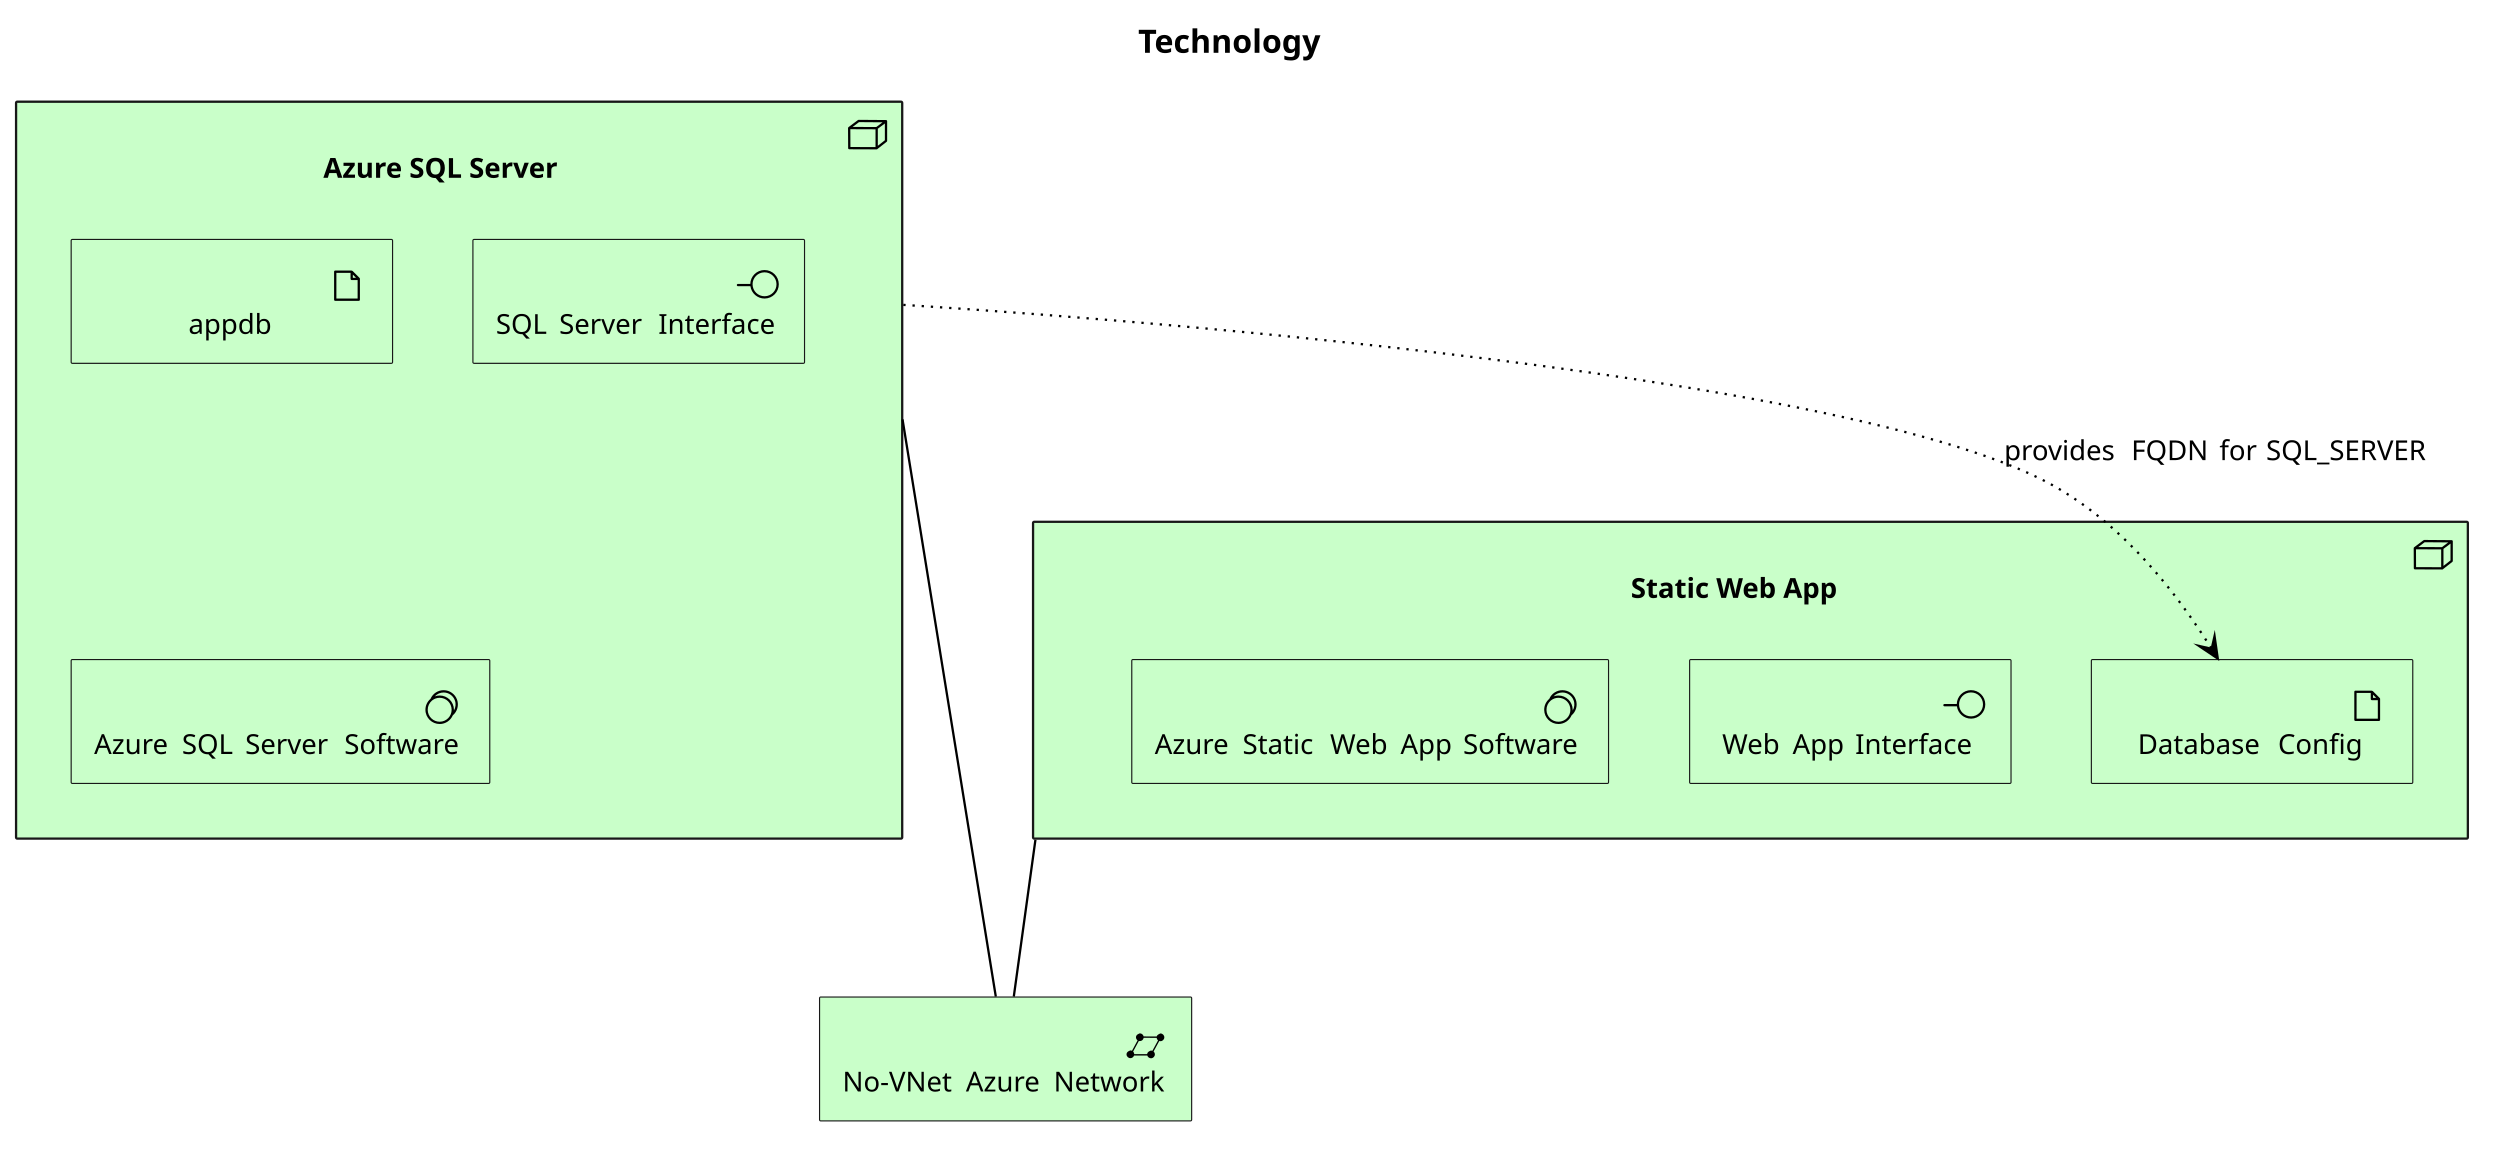
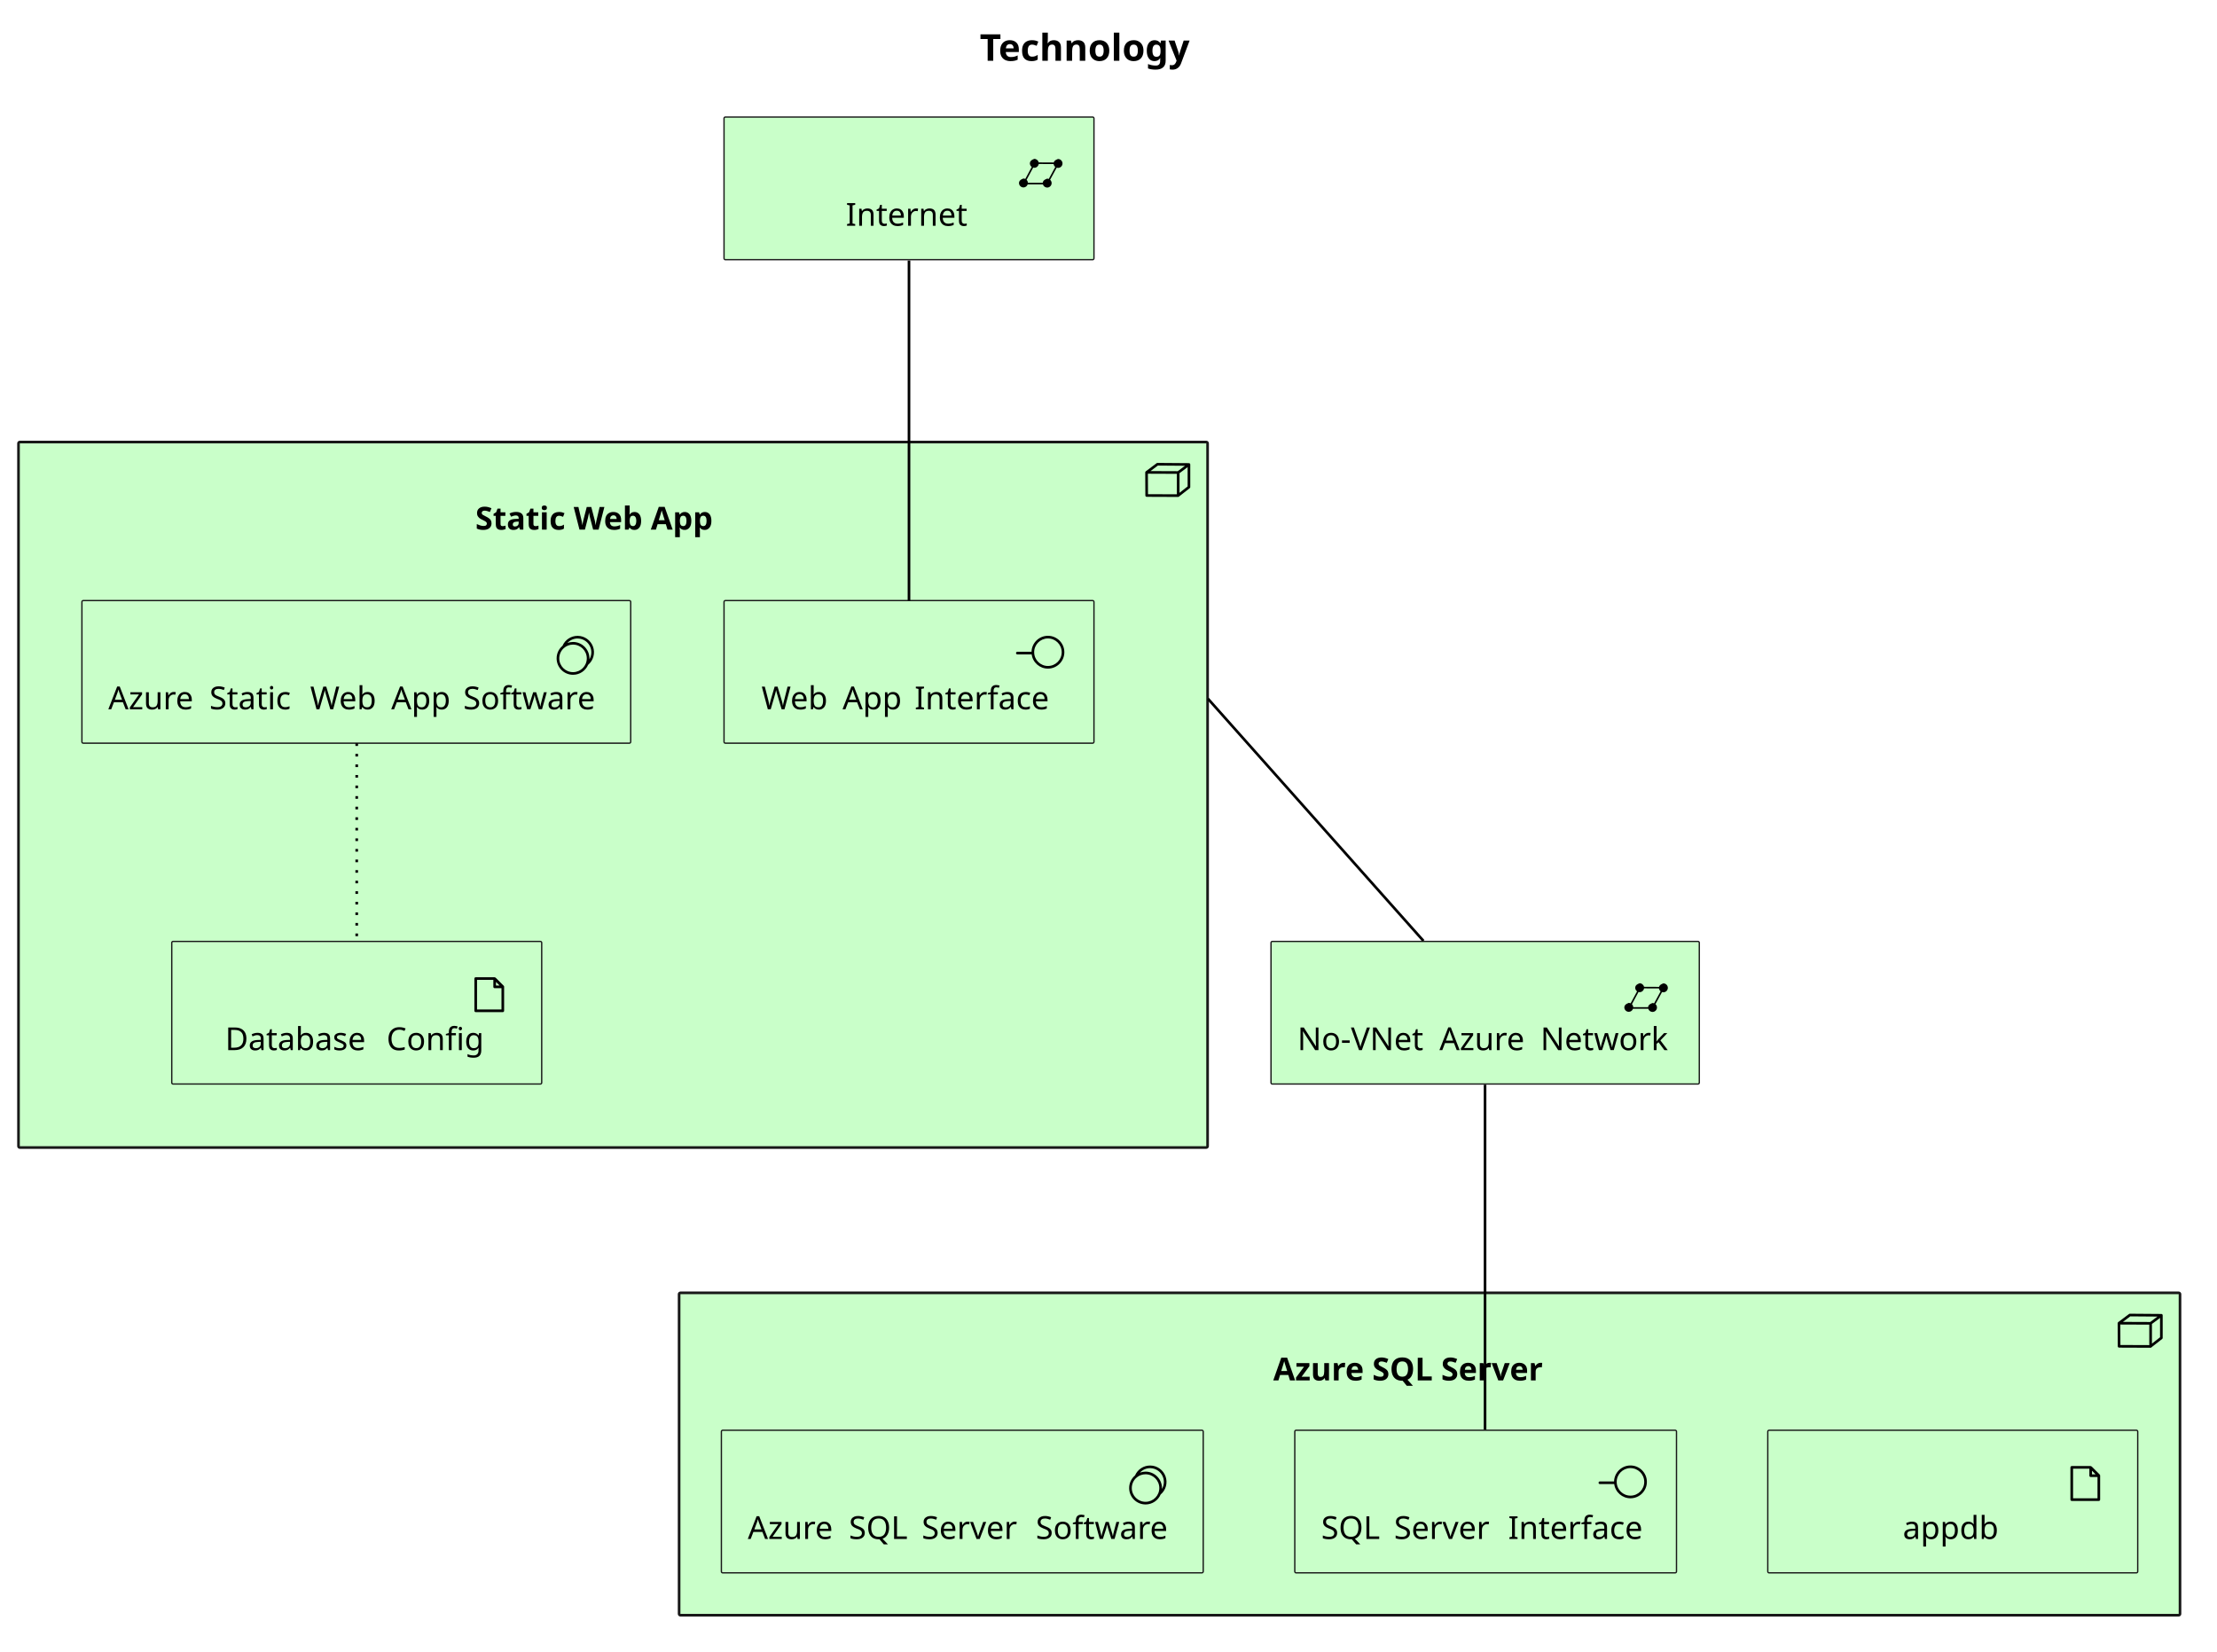
- <svg xmlns="http://www.w3.org/2000/svg" version="1.1" data-diagram-type="DESCRIPTION" style="width:1089px;height:502px;background:#FFFFFF;" width="1089px" height="502px" viewBox="0 0 1089 502" zoomAndPan="magnify" preserveAspectRatio="none" contentStyleType="text/css">
+ <svg xmlns="http://www.w3.org/2000/svg" version="1.1" data-diagram-type="DESCRIPTION" style="width:839px;height:625px;background:#FFFFFF;" width="839px" height="625px" viewBox="0 0 839 625" zoomAndPan="magnify" preserveAspectRatio="none" contentStyleType="text/css">
  <defs />
  <g font-family="sans-serif" lengthAdjust="spacing">
    <g class="title" data-source-line="3">
-       <text x="495.77" y="22.995" fill="#000" font-size="14" textLength="90.46" font-weight="700">Technology</text>
+       <text x="370.77" y="22.995" fill="#000" font-size="14" textLength="90.46" font-weight="700">Technology</text>
    </g>
    <g class="cluster" data-qualified-name="e_id3db5d26be8ff56" id="ent0001" data-source-line="203">
-       <rect x="450" y="227.297" width="625" height="138" fill="#C9FFC9" style="stroke:#181818;stroke-width:1;" rx="0.5" ry="0.5" />
-       <path d="M1056.023,235.197 A0.5,0.5 0 0 0 1055.719,235.296 L1051.618,238.371 L1051.603,238.382 L1051.604,238.383 A0.5,0.5 0 0 0 1051.402,238.785 L1051.449,247.533 A0.5,0.5 0 0 0 1051.947,248.029 L1063.874,248.076 A0.5,0.5 0 0 0 1064.31,247.824 L1068.253,244.744 A0.5,0.5 0 0 0 1068.445,244.349 L1068.445,235.789 A0.5,0.5 0 0 0 1067.948,235.288 M1056.183,236.197 L1066.457,236.277 L1063.713,238.329 L1053.396,238.288 M1067.445,236.788 L1067.445,244.105 L1064.377,246.504 L1064.377,239.079 M1052.404,239.284 L1063.376,239.328 L1063.376,247.074 L1052.446,247.031" fill="#000" />
-       <text x="710.387" y="260.436" fill="#000" font-size="12" textLength="104.227" font-weight="700" font-family="Verdana">Static Web App</text>
+       <rect x="7" y="167.297" width="450" height="267" fill="#C9FFC9" style="stroke:#181818;stroke-width:1;" rx="0.5" ry="0.5" />
+       <path d="M438.023,175.197 A0.5,0.5 0 0 0 437.719,175.296 L433.618,178.371 L433.603,178.382 L433.604,178.383 A0.5,0.5 0 0 0 433.402,178.785 L433.449,187.533 A0.5,0.5 0 0 0 433.947,188.029 L445.874,188.076 A0.5,0.5 0 0 0 446.31,187.824 L450.253,184.744 A0.5,0.5 0 0 0 450.445,184.349 L450.445,175.789 A0.5,0.5 0 0 0 449.948,175.288 M438.183,176.197 L448.457,176.277 L445.713,178.329 L435.396,178.288 M449.445,176.788 L449.445,184.105 L446.377,186.504 L446.377,179.079 M434.404,179.284 L445.376,179.328 L445.376,187.074 L434.446,187.031" fill="#000" />
+       <text x="179.887" y="200.436" fill="#000" font-size="12" textLength="104.227" font-weight="700" font-family="Verdana">Static Web App</text>
    </g>
    <g class="cluster" data-qualified-name="e_idd447595fb73a5f" id="ent0005" data-source-line="203">
-       <rect x="7" y="44.297" width="386" height="321" fill="#C9FFC9" style="stroke:#181818;stroke-width:1;" rx="0.5" ry="0.5" />
-       <path d="M374.023,52.197 A0.5,0.5 0 0 0 373.719,52.296 L369.618,55.371 L369.603,55.382 L369.604,55.383 A0.5,0.5 0 0 0 369.402,55.785 L369.449,64.533 A0.5,0.5 0 0 0 369.947,65.029 L381.874,65.076 A0.5,0.5 0 0 0 382.31,64.824 L386.253,61.744 A0.5,0.5 0 0 0 386.445,61.349 L386.445,52.789 A0.5,0.5 0 0 0 385.948,52.288 M374.183,53.197 L384.457,53.277 L381.713,55.329 L371.396,55.288 M385.445,53.788 L385.445,61.105 L382.377,63.504 L382.377,56.079 M370.404,56.284 L381.376,56.328 L381.376,64.074 L370.446,64.031" fill="#000" />
-       <text x="140.853" y="77.436" fill="#000" font-size="12" textLength="118.295" font-weight="700" font-family="Verdana">Azure SQL Server</text>
+       <rect x="257" y="489.297" width="568" height="122" fill="#C9FFC9" style="stroke:#181818;stroke-width:1;" rx="0.5" ry="0.5" />
+       <path d="M806.023,497.197 A0.5,0.5 0 0 0 805.719,497.296 L801.618,500.371 L801.603,500.382 L801.604,500.383 A0.5,0.5 0 0 0 801.402,500.785 L801.449,509.533 A0.5,0.5 0 0 0 801.947,510.029 L813.874,510.076 A0.5,0.5 0 0 0 814.31,509.824 L818.253,506.744 A0.5,0.5 0 0 0 818.445,506.349 L818.445,497.789 A0.5,0.5 0 0 0 817.948,497.288 M806.183,498.197 L816.457,498.277 L813.713,500.329 L803.396,500.288 M817.445,498.788 L817.445,506.105 L814.377,508.504 L814.377,501.079 M802.404,501.284 L813.376,501.328 L813.376,509.074 L802.446,509.031" fill="#000" />
+       <text x="481.853" y="522.436" fill="#000" font-size="12" textLength="118.295" font-weight="700" font-family="Verdana">Azure SQL Server</text>
    </g>
    <g class="entity" data-qualified-name="e_id3db5d26be8ff56.e_id1ee4629338065d" id="ent0002" data-source-line="247">
-       <rect x="911" y="287.297" width="140" height="53.969" fill="#C9FFC9" style="stroke:#181818;stroke-width:0.5;" rx="0.5" ry="0.5" />
-       <path d="M1026.03,300.847 A0.5,0.5 0 0 0 1025.53,301.347 L1025.53,313.556 A0.5,0.5 0 0 0 1026.03,314.056 L1036.278,314.056 A0.5,0.5 0 0 0 1036.778,313.556 L1036.778,304.429 A0.5,0.5 0 0 0 1036.631,304.076 L1033.552,300.994 A0.5,0.5 0 0 0 1033.424,300.968 A0.5,0.5 0 0 0 1033.131,300.847 M1026.53,301.847 L1032.698,301.847 L1032.698,304.496 A0.5,0.5 0 0 0 1033.198,304.995 L1035.778,304.995 L1035.778,313.056 L1026.53,313.056 M1033.698,302.62 L1035.071,303.996 L1033.698,303.996" fill="#000" />
-       <text x="931.213" y="328.436" fill="#000" font-size="12" textLength="57.258" font-family="Verdana">Database</text>
-       <text x="988.471" y="328.436" fill="#000" font-size="12" font-family="Verdana"> </text>
-       <text x="992.285" y="328.436" fill="#000" font-size="12" textLength="38.502" font-family="Verdana">Config</text>
+       <rect x="65" y="356.297" width="140" height="53.969" fill="#C9FFC9" style="stroke:#181818;stroke-width:0.5;" rx="0.5" ry="0.5" />
+       <path d="M180.03,369.847 A0.5,0.5 0 0 0 179.53,370.347 L179.53,382.556 A0.5,0.5 0 0 0 180.03,383.056 L190.278,383.056 A0.5,0.5 0 0 0 190.778,382.556 L190.778,373.429 A0.5,0.5 0 0 0 190.631,373.076 L187.552,369.994 A0.5,0.5 0 0 0 187.424,369.968 A0.5,0.5 0 0 0 187.131,369.847 M180.53,370.847 L186.698,370.847 L186.698,373.496 A0.5,0.5 0 0 0 187.198,373.995 L189.778,373.995 L189.778,382.056 L180.53,382.056 M187.698,371.62 L189.071,372.996 L187.698,372.996" fill="#000" />
+       <text x="85.213" y="397.436" fill="#000" font-size="12" textLength="57.258" font-family="Verdana">Database</text>
+       <text x="142.471" y="397.436" fill="#000" font-size="12" font-family="Verdana"> </text>
+       <text x="146.285" y="397.436" fill="#000" font-size="12" textLength="38.502" font-family="Verdana">Config</text>
    </g>
    <g class="entity" data-qualified-name="e_id3db5d26be8ff56.e_id33cc192ee35e5b" id="ent0003" data-source-line="216">
-       <rect x="736" y="287.297" width="140" height="53.969" fill="#C9FFC9" style="stroke:#181818;stroke-width:0.5;" rx="0.5" ry="0.5" />
-       <path d="M858.495,300.627 C855.157,300.672 852.461,303.359 852.373,306.668 L847.001,306.668 A0.5,0.5 0 0 0 846.501,307.168 A0.5,0.5 0 0 0 847.001,307.668 L852.427,307.668 C852.838,310.727 855.481,313.079 858.643,313.047 C862.063,313.012 864.819,310.203 864.79,306.783 C864.761,303.364 861.957,300.604 858.538,300.627 A0.5,0.5 0 0 0 858.526,300.638 A0.5,0.5 0 0 0 858.495,300.627 M858.518,301.617 A0.5,0.5 0 0 0 858.544,301.627 C861.423,301.607 863.765,303.913 863.79,306.793 C863.814,309.673 861.513,312.018 858.633,312.047 C855.754,312.076 853.404,309.778 853.37,306.899 C853.335,304.019 855.629,301.666 858.508,301.627 A0.5,0.5 0 0 0 858.518,301.617" fill="#000" />
-       <text x="750.169" y="328.436" fill="#000" font-size="12" textLength="26.865" font-family="Verdana">Web</text>
-       <text x="777.034" y="328.436" fill="#000" font-size="12" font-family="Verdana"> </text>
-       <text x="780.849" y="328.436" fill="#000" font-size="12" textLength="23.443" font-family="Verdana">App</text>
-       <text x="804.292" y="328.436" fill="#000" font-size="12" font-family="Verdana"> </text>
-       <text x="808.106" y="328.436" fill="#000" font-size="12" textLength="53.725" font-family="Verdana">Interface</text>
+       <rect x="274" y="227.297" width="140" height="53.969" fill="#C9FFC9" style="stroke:#181818;stroke-width:0.5;" rx="0.5" ry="0.5" />
+       <path d="M396.495,240.627 C393.157,240.672 390.461,243.359 390.373,246.668 L385.001,246.668 A0.5,0.5 0 0 0 384.501,247.168 A0.5,0.5 0 0 0 385.001,247.668 L390.427,247.668 C390.838,250.727 393.481,253.079 396.643,253.047 C400.063,253.012 402.819,250.203 402.79,246.783 C402.761,243.364 399.957,240.604 396.538,240.627 A0.5,0.5 0 0 0 396.526,240.638 A0.5,0.5 0 0 0 396.495,240.627 M396.518,241.617 A0.5,0.5 0 0 0 396.544,241.627 C399.423,241.607 401.765,243.913 401.79,246.793 C401.814,249.673 399.513,252.018 396.633,252.047 C393.754,252.076 391.404,249.778 391.37,246.899 C391.335,244.019 393.629,241.666 396.508,241.627 A0.5,0.5 0 0 0 396.518,241.617" fill="#000" />
+       <text x="288.169" y="268.436" fill="#000" font-size="12" textLength="26.865" font-family="Verdana">Web</text>
+       <text x="315.034" y="268.436" fill="#000" font-size="12" font-family="Verdana"> </text>
+       <text x="318.849" y="268.436" fill="#000" font-size="12" textLength="23.443" font-family="Verdana">App</text>
+       <text x="342.292" y="268.436" fill="#000" font-size="12" font-family="Verdana"> </text>
+       <text x="346.106" y="268.436" fill="#000" font-size="12" textLength="53.725" font-family="Verdana">Interface</text>
    </g>
    <g class="entity" data-qualified-name="e_id3db5d26be8ff56.e_id3b81282895f35e" id="ent0004" data-source-line="210">
-       <rect x="493" y="287.297" width="207.682" height="53.969" fill="#C9FFC9" style="stroke:#181818;stroke-width:0.5;" rx="0.5" ry="0.5" />
-       <path d="M680.672,300.647 C678.146,300.609 675.852,302.106 674.866,304.418 C673.491,305.574 672.625,307.313 672.648,309.245 C672.689,312.664 675.502,315.416 678.921,315.381 C681.454,315.355 683.622,313.808 684.564,311.618 A0.5,0.5 0 0 0 684.576,311.608 C686.558,309.94 687.297,307.212 686.428,304.772 C685.559,302.332 683.262,300.686 680.672,300.647 M680.656,301.647 C682.832,301.68 684.754,303.058 685.484,305.108 C686.015,306.597 685.834,308.209 685.057,309.517 C685.064,309.385 685.067,309.252 685.066,309.118 C685.037,305.698 682.234,302.938 678.814,302.961 A0.5,0.5 0 0 0 678.794,302.969 A0.5,0.5 0 0 0 678.773,302.961 C678.058,302.971 677.373,303.102 676.737,303.334 C677.722,302.259 679.138,301.624 680.656,301.647 M678.805,303.954 A0.5,0.5 0 0 0 678.822,303.962 C681.702,303.942 684.042,306.248 684.066,309.128 C684.091,312.007 681.79,314.352 678.91,314.382 C676.03,314.411 673.683,312.113 673.648,309.233 C673.629,307.645 674.318,306.217 675.424,305.249 A0.5,0.5 0 0 0 675.689,305.031 C676.548,304.374 677.619,303.978 678.787,303.962 A0.5,0.5 0 0 0 678.805,303.954" fill="#000" />
-       <text x="503" y="328.436" fill="#000" font-size="12" textLength="34.43" font-family="Verdana">Azure</text>
-       <text x="537.43" y="328.436" fill="#000" font-size="12" font-family="Verdana"> </text>
-       <text x="541.244" y="328.436" fill="#000" font-size="12" textLength="34.313" font-family="Verdana">Static</text>
-       <text x="575.557" y="328.436" fill="#000" font-size="12" font-family="Verdana"> </text>
-       <text x="579.371" y="328.436" fill="#000" font-size="12" textLength="26.865" font-family="Verdana">Web</text>
-       <text x="606.236" y="328.436" fill="#000" font-size="12" font-family="Verdana"> </text>
-       <text x="610.051" y="328.436" fill="#000" font-size="12" textLength="23.443" font-family="Verdana">App</text>
-       <text x="633.494" y="328.436" fill="#000" font-size="12" font-family="Verdana"> </text>
-       <text x="637.309" y="328.436" fill="#000" font-size="12" textLength="53.373" font-family="Verdana">Software</text>
+       <rect x="31" y="227.297" width="207.682" height="53.969" fill="#C9FFC9" style="stroke:#181818;stroke-width:0.5;" rx="0.5" ry="0.5" />
+       <path d="M218.672,240.647 C216.146,240.609 213.852,242.106 212.866,244.418 C211.491,245.574 210.625,247.313 210.648,249.245 C210.689,252.664 213.502,255.416 216.921,255.381 C219.454,255.355 221.622,253.808 222.564,251.618 A0.5,0.5 0 0 0 222.576,251.608 C224.558,249.94 225.297,247.212 224.428,244.772 C223.559,242.332 221.262,240.686 218.672,240.647 M218.656,241.647 C220.832,241.68 222.754,243.058 223.484,245.108 C224.015,246.597 223.834,248.209 223.057,249.517 C223.064,249.385 223.067,249.252 223.066,249.118 C223.037,245.698 220.234,242.938 216.814,242.961 A0.5,0.5 0 0 0 216.794,242.969 A0.5,0.5 0 0 0 216.773,242.961 C216.058,242.971 215.373,243.102 214.737,243.334 C215.722,242.259 217.138,241.624 218.656,241.647 M216.805,243.954 A0.5,0.5 0 0 0 216.822,243.962 C219.702,243.942 222.042,246.248 222.066,249.128 C222.091,252.007 219.79,254.352 216.91,254.382 C214.03,254.411 211.683,252.113 211.648,249.233 C211.629,247.645 212.318,246.217 213.424,245.249 A0.5,0.5 0 0 0 213.689,245.031 C214.548,244.374 215.619,243.978 216.787,243.962 A0.5,0.5 0 0 0 216.805,243.954" fill="#000" />
+       <text x="41" y="268.436" fill="#000" font-size="12" textLength="34.43" font-family="Verdana">Azure</text>
+       <text x="75.43" y="268.436" fill="#000" font-size="12" font-family="Verdana"> </text>
+       <text x="79.244" y="268.436" fill="#000" font-size="12" textLength="34.313" font-family="Verdana">Static</text>
+       <text x="113.557" y="268.436" fill="#000" font-size="12" font-family="Verdana"> </text>
+       <text x="117.371" y="268.436" fill="#000" font-size="12" textLength="26.865" font-family="Verdana">Web</text>
+       <text x="144.236" y="268.436" fill="#000" font-size="12" font-family="Verdana"> </text>
+       <text x="148.051" y="268.436" fill="#000" font-size="12" textLength="23.443" font-family="Verdana">App</text>
+       <text x="171.494" y="268.436" fill="#000" font-size="12" font-family="Verdana"> </text>
+       <text x="175.309" y="268.436" fill="#000" font-size="12" textLength="53.373" font-family="Verdana">Software</text>
    </g>
    <g class="entity" data-qualified-name="e_idd447595fb73a5f.e_idf0ecd6fb3b8b5b" id="ent0006" data-source-line="247">
-       <rect x="31" y="104.297" width="140" height="53.969" fill="#C9FFC9" style="stroke:#181818;stroke-width:0.5;" rx="0.5" ry="0.5" />
-       <path d="M146.03,117.847 A0.5,0.5 0 0 0 145.53,118.347 L145.53,130.556 A0.5,0.5 0 0 0 146.03,131.056 L156.278,131.056 A0.5,0.5 0 0 0 156.778,130.556 L156.778,121.429 A0.5,0.5 0 0 0 156.631,121.076 L153.552,117.994 A0.5,0.5 0 0 0 153.424,117.968 A0.5,0.5 0 0 0 153.131,117.847 M146.53,118.847 L152.698,118.847 L152.698,121.496 A0.5,0.5 0 0 0 153.198,121.995 L155.778,121.995 L155.778,130.056 L146.53,130.056 M153.698,119.62 L155.071,120.996 L153.698,120.996" fill="#000" />
-       <text x="82.089" y="145.436" fill="#000" font-size="12" textLength="37.822" font-family="Verdana">appdb</text>
+       <rect x="669" y="541.297" width="140" height="53.969" fill="#C9FFC9" style="stroke:#181818;stroke-width:0.5;" rx="0.5" ry="0.5" />
+       <path d="M784.03,554.847 A0.5,0.5 0 0 0 783.53,555.347 L783.53,567.556 A0.5,0.5 0 0 0 784.03,568.056 L794.278,568.056 A0.5,0.5 0 0 0 794.778,567.556 L794.778,558.429 A0.5,0.5 0 0 0 794.631,558.076 L791.552,554.994 A0.5,0.5 0 0 0 791.424,554.968 A0.5,0.5 0 0 0 791.131,554.847 M784.53,555.847 L790.698,555.847 L790.698,558.496 A0.5,0.5 0 0 0 791.198,558.995 L793.778,558.995 L793.778,567.056 L784.53,567.056 M791.698,556.62 L793.071,557.996 L791.698,557.996" fill="#000" />
+       <text x="720.089" y="582.436" fill="#000" font-size="12" textLength="37.822" font-family="Verdana">appdb</text>
    </g>
    <g class="entity" data-qualified-name="e_idd447595fb73a5f.e_id76a7034dd9ab53" id="ent0007" data-source-line="216">
-       <rect x="206" y="104.297" width="144.453" height="53.969" fill="#C9FFC9" style="stroke:#181818;stroke-width:0.5;" rx="0.5" ry="0.5" />
-       <path d="M332.948,117.627 C329.61,117.672 326.915,120.359 326.827,123.668 L321.454,123.668 A0.5,0.5 0 0 0 320.954,124.168 A0.5,0.5 0 0 0 321.454,124.668 L326.88,124.668 C327.291,127.727 329.934,130.079 333.096,130.047 C336.516,130.012 339.272,127.203 339.243,123.783 C339.214,120.364 336.411,117.604 332.991,117.627 A0.5,0.5 0 0 0 332.979,117.638 A0.5,0.5 0 0 0 332.948,117.627 M332.971,118.617 A0.5,0.5 0 0 0 332.997,118.627 C335.876,118.607 338.218,120.913 338.243,123.793 C338.267,126.673 335.966,129.018 333.087,129.047 C330.207,129.076 327.857,126.778 327.823,123.899 C327.788,121.019 330.082,118.666 332.961,118.627 A0.5,0.5 0 0 0 332.971,118.617" fill="#000" />
-       <text x="216" y="145.436" fill="#000" font-size="12" textLength="23.748" font-family="Verdana">SQL</text>
-       <text x="239.748" y="145.436" fill="#000" font-size="12" font-family="Verdana"> </text>
-       <text x="243.563" y="145.436" fill="#000" font-size="12" textLength="39.352" font-family="Verdana">Server</text>
-       <text x="282.914" y="145.436" fill="#000" font-size="12" font-family="Verdana"> </text>
-       <text x="286.729" y="145.436" fill="#000" font-size="12" textLength="53.725" font-family="Verdana">Interface</text>
+       <rect x="490" y="541.297" width="144.453" height="53.969" fill="#C9FFC9" style="stroke:#181818;stroke-width:0.5;" rx="0.5" ry="0.5" />
+       <path d="M616.948,554.627 C613.61,554.672 610.915,557.359 610.827,560.668 L605.454,560.668 A0.5,0.5 0 0 0 604.954,561.168 A0.5,0.5 0 0 0 605.454,561.668 L610.88,561.668 C611.291,564.727 613.934,567.079 617.096,567.047 C620.516,567.012 623.272,564.203 623.243,560.783 C623.214,557.364 620.411,554.604 616.991,554.627 A0.5,0.5 0 0 0 616.979,554.638 A0.5,0.5 0 0 0 616.948,554.627 M616.971,555.617 A0.5,0.5 0 0 0 616.997,555.627 C619.876,555.607 622.218,557.913 622.243,560.793 C622.267,563.673 619.966,566.018 617.087,566.047 C614.207,566.076 611.857,563.778 611.823,560.899 C611.788,558.019 614.082,555.666 616.961,555.627 A0.5,0.5 0 0 0 616.971,555.617" fill="#000" />
+       <text x="500" y="582.436" fill="#000" font-size="12" textLength="23.748" font-family="Verdana">SQL</text>
+       <text x="523.748" y="582.436" fill="#000" font-size="12" font-family="Verdana"> </text>
+       <text x="527.563" y="582.436" fill="#000" font-size="12" textLength="39.352" font-family="Verdana">Server</text>
+       <text x="566.914" y="582.436" fill="#000" font-size="12" font-family="Verdana"> </text>
+       <text x="570.729" y="582.436" fill="#000" font-size="12" textLength="53.725" font-family="Verdana">Interface</text>
    </g>
    <g class="entity" data-qualified-name="e_idd447595fb73a5f.e_id30920e0c9a155d" id="ent0008" data-source-line="210">
-       <rect x="31" y="287.297" width="182.346" height="53.969" fill="#C9FFC9" style="stroke:#181818;stroke-width:0.5;" rx="0.5" ry="0.5" />
-       <path d="M193.336,300.647 C190.81,300.609 188.517,302.106 187.53,304.418 C186.156,305.574 185.289,307.313 185.313,309.245 C185.353,312.664 188.166,315.416 191.586,315.381 C194.118,315.355 196.286,313.808 197.228,311.618 A0.5,0.5 0 0 0 197.24,311.608 C199.222,309.94 199.961,307.212 199.092,304.772 C198.223,302.332 195.926,300.686 193.336,300.647 M193.32,301.647 C195.496,301.68 197.418,303.058 198.148,305.108 C198.679,306.597 198.498,308.209 197.721,309.517 C197.728,309.385 197.731,309.252 197.73,309.118 C197.701,305.698 194.898,302.938 191.478,302.961 A0.5,0.5 0 0 0 191.459,302.969 A0.5,0.5 0 0 0 191.437,302.961 C190.722,302.971 190.037,303.102 189.401,303.334 C190.387,302.259 191.802,301.624 193.32,301.647 M191.469,303.954 A0.5,0.5 0 0 0 191.486,303.962 C194.366,303.942 196.706,306.248 196.73,309.128 C196.755,312.007 194.454,314.352 191.574,314.382 C188.694,314.411 186.347,312.113 186.312,309.233 C186.293,307.645 186.983,306.217 188.088,305.249 A0.5,0.5 0 0 0 188.353,305.031 C189.212,304.374 190.283,303.978 191.451,303.962 A0.5,0.5 0 0 0 191.469,303.954" fill="#000" />
-       <text x="41" y="328.436" fill="#000" font-size="12" textLength="34.43" font-family="Verdana">Azure</text>
-       <text x="75.43" y="328.436" fill="#000" font-size="12" font-family="Verdana"> </text>
-       <text x="79.244" y="328.436" fill="#000" font-size="12" textLength="23.748" font-family="Verdana">SQL</text>
-       <text x="102.992" y="328.436" fill="#000" font-size="12" font-family="Verdana"> </text>
-       <text x="106.807" y="328.436" fill="#000" font-size="12" textLength="39.352" font-family="Verdana">Server</text>
-       <text x="146.158" y="328.436" fill="#000" font-size="12" font-family="Verdana"> </text>
-       <text x="149.973" y="328.436" fill="#000" font-size="12" textLength="53.373" font-family="Verdana">Software</text>
+       <rect x="273" y="541.297" width="182.346" height="53.969" fill="#C9FFC9" style="stroke:#181818;stroke-width:0.5;" rx="0.5" ry="0.5" />
+       <path d="M435.336,554.647 C432.81,554.609 430.517,556.106 429.53,558.418 C428.156,559.574 427.289,561.313 427.313,563.245 C427.353,566.664 430.166,569.416 433.586,569.381 C436.118,569.355 438.286,567.808 439.228,565.618 A0.5,0.5 0 0 0 439.24,565.608 C441.222,563.94 441.961,561.212 441.092,558.772 C440.223,556.332 437.926,554.686 435.336,554.647 M435.32,555.647 C437.496,555.68 439.418,557.058 440.148,559.108 C440.679,560.597 440.498,562.209 439.721,563.517 C439.728,563.385 439.731,563.252 439.73,563.118 C439.701,559.698 436.898,556.938 433.478,556.961 A0.5,0.5 0 0 0 433.459,556.969 A0.5,0.5 0 0 0 433.437,556.961 C432.722,556.971 432.037,557.102 431.401,557.334 C432.387,556.259 433.802,555.624 435.32,555.647 M433.469,557.954 A0.5,0.5 0 0 0 433.486,557.962 C436.366,557.942 438.706,560.248 438.73,563.128 C438.755,566.007 436.454,568.352 433.574,568.382 C430.694,568.411 428.347,566.113 428.312,563.233 C428.293,561.645 428.983,560.217 430.088,559.249 A0.5,0.5 0 0 0 430.353,559.031 C431.212,558.374 432.283,557.978 433.451,557.962 A0.5,0.5 0 0 0 433.469,557.954" fill="#000" />
+       <text x="283" y="582.436" fill="#000" font-size="12" textLength="34.43" font-family="Verdana">Azure</text>
+       <text x="317.43" y="582.436" fill="#000" font-size="12" font-family="Verdana"> </text>
+       <text x="321.244" y="582.436" fill="#000" font-size="12" textLength="23.748" font-family="Verdana">SQL</text>
+       <text x="344.992" y="582.436" fill="#000" font-size="12" font-family="Verdana"> </text>
+       <text x="348.807" y="582.436" fill="#000" font-size="12" textLength="39.352" font-family="Verdana">Server</text>
+       <text x="388.158" y="582.436" fill="#000" font-size="12" font-family="Verdana"> </text>
+       <text x="391.973" y="582.436" fill="#000" font-size="12" textLength="53.373" font-family="Verdana">Software</text>
    </g>
    <g class="entity" data-qualified-name="e_id5deb57760c7b5f" id="ent0009" data-source-line="222">
-       <rect x="357" y="434.297" width="162.084" height="53.969" fill="#C9FFC9" style="stroke:#181818;stroke-width:0.5;" rx="0.5" ry="0.5" />
-       <path d="M496.489,450.127 C496.363,450.129 496.283,450.239 496.165,450.267 A0.959,0.959 0 0 0 495.821,450.418 C495.262,450.701 494.817,451.174 494.825,451.834 C494.832,452.386 495.113,452.88 495.536,453.184 L493.09,457.718 C492.874,457.618 492.635,457.562 492.384,457.564 A0.959,0.959 0 0 0 492.376,457.568 A0.959,0.959 0 0 0 492.372,457.564 C492.229,457.566 492.137,457.688 492.005,457.724 A0.959,0.959 0 0 0 491.706,457.853 C491.147,458.136 490.7,458.611 490.708,459.271 C490.719,460.19 491.493,460.946 492.413,460.937 C493.145,460.93 493.775,460.439 493.997,459.775 L499.759,459.775 C499.97,460.475 500.632,460.992 501.393,460.984 C502.312,460.975 503.071,460.202 503.063,459.283 C503.059,458.791 502.837,458.346 502.49,458.038 L504.972,453.464 C505.142,453.521 505.322,453.55 505.509,453.548 C506.428,453.539 507.186,452.765 507.178,451.845 C507.17,450.926 506.399,450.167 505.479,450.173 A0.959,0.959 0 0 0 505.471,450.177 A0.959,0.959 0 0 0 505.468,450.173 C505.325,450.175 505.233,450.297 505.1,450.333 A0.959,0.959 0 0 0 504.802,450.463 C504.358,450.687 503.985,451.032 503.854,451.495 L498.161,451.465 C497.995,450.703 497.303,450.121 496.499,450.127 A0.959,0.959 0 0 0 496.493,450.129 A0.959,0.959 0 0 0 496.489,450.127 M498.179,452.066 L503.82,452.095 C503.882,452.53 504.115,452.914 504.446,453.178 L501.978,457.725 C501.787,457.65 501.58,457.61 501.364,457.611 A0.959,0.959 0 0 0 501.356,457.615 A0.959,0.959 0 0 0 501.352,457.611 C501.201,457.613 501.103,457.739 500.964,457.779 A0.959,0.959 0 0 0 500.686,457.9 C500.168,458.161 499.748,458.588 499.694,459.173 L494.081,459.173 C494.061,458.743 493.874,458.352 493.585,458.063 L496.078,453.443 C496.222,453.483 496.373,453.503 496.528,453.502 C497.358,453.494 498.056,452.864 498.179,452.066" fill="#000" />
-       <text x="367" y="475.436" fill="#000" font-size="12" textLength="49.922" font-family="Verdana">No-VNet</text>
-       <text x="416.922" y="475.436" fill="#000" font-size="12" font-family="Verdana"> </text>
-       <text x="420.736" y="475.436" fill="#000" font-size="12" textLength="34.43" font-family="Verdana">Azure</text>
-       <text x="455.166" y="475.436" fill="#000" font-size="12" font-family="Verdana"> </text>
-       <text x="458.98" y="475.436" fill="#000" font-size="12" textLength="50.104" font-family="Verdana">Network</text>
+       <rect x="481" y="356.297" width="162.084" height="53.969" fill="#C9FFC9" style="stroke:#181818;stroke-width:0.5;" rx="0.5" ry="0.5" />
+       <path d="M620.489,372.127 C620.363,372.129 620.283,372.239 620.165,372.267 A0.959,0.959 0 0 0 619.821,372.418 C619.262,372.701 618.817,373.174 618.825,373.834 C618.832,374.386 619.113,374.88 619.536,375.184 L617.09,379.718 C616.874,379.618 616.635,379.562 616.384,379.564 A0.959,0.959 0 0 0 616.376,379.568 A0.959,0.959 0 0 0 616.372,379.564 C616.229,379.566 616.137,379.688 616.005,379.724 A0.959,0.959 0 0 0 615.706,379.853 C615.147,380.136 614.7,380.611 614.708,381.271 C614.719,382.19 615.493,382.946 616.413,382.937 C617.145,382.93 617.775,382.439 617.997,381.775 L623.759,381.775 C623.97,382.475 624.632,382.992 625.393,382.984 C626.312,382.975 627.071,382.202 627.063,381.283 C627.059,380.791 626.837,380.346 626.49,380.038 L628.972,375.464 C629.142,375.521 629.322,375.55 629.509,375.548 C630.428,375.539 631.186,374.765 631.178,373.845 C631.17,372.926 630.399,372.167 629.479,372.173 A0.959,0.959 0 0 0 629.471,372.177 A0.959,0.959 0 0 0 629.468,372.173 C629.325,372.175 629.233,372.297 629.1,372.333 A0.959,0.959 0 0 0 628.802,372.463 C628.358,372.687 627.985,373.032 627.854,373.495 L622.161,373.465 C621.995,372.703 621.303,372.121 620.499,372.127 A0.959,0.959 0 0 0 620.493,372.129 A0.959,0.959 0 0 0 620.489,372.127 M622.179,374.066 L627.82,374.095 C627.882,374.53 628.115,374.914 628.446,375.178 L625.978,379.725 C625.787,379.65 625.58,379.61 625.364,379.611 A0.959,0.959 0 0 0 625.356,379.615 A0.959,0.959 0 0 0 625.352,379.611 C625.201,379.613 625.103,379.739 624.964,379.779 A0.959,0.959 0 0 0 624.686,379.9 C624.168,380.161 623.748,380.588 623.694,381.173 L618.081,381.173 C618.061,380.743 617.874,380.352 617.585,380.063 L620.078,375.443 C620.222,375.483 620.373,375.503 620.528,375.502 C621.358,375.494 622.056,374.864 622.179,374.066" fill="#000" />
+       <text x="491" y="397.436" fill="#000" font-size="12" textLength="49.922" font-family="Verdana">No-VNet</text>
+       <text x="540.922" y="397.436" fill="#000" font-size="12" font-family="Verdana"> </text>
+       <text x="544.736" y="397.436" fill="#000" font-size="12" textLength="34.43" font-family="Verdana">Azure</text>
+       <text x="579.166" y="397.436" fill="#000" font-size="12" font-family="Verdana"> </text>
+       <text x="582.98" y="397.436" fill="#000" font-size="12" textLength="50.104" font-family="Verdana">Network</text>
    </g>
-     <g class="link" data-entity-1="ent0005" data-entity-2="ent0002" id="lnk10" data-source-line="349" data-link-type="dependency">
-       <path d="M393.484,132.805 C394.486,132.868 395.57,132.936 396.736,133.01 C399.068,133.158 401.723,133.329 404.68,133.524 C416.509,134.303 433.173,135.457 453.304,137.006 C493.564,140.103 547.688,144.776 604.713,151.168 C718.763,163.952 844.42,183.612 894,211.297 C925.7,228.997 948.41,258.773 963.4,282.633" style="stroke:#000;stroke-width:1;stroke-dasharray:1,3;" fill="none" id="e_idd447595fb73a5f-to-e_id1ee4629338065d" />
-       <polygon points="966.06,286.867,964.659,277.118,963.4,282.633,957.885,281.374,966.06,286.867" fill="#000" style="stroke:#000;stroke-width:1;stroke-linejoin:miter;stroke-miterlimit:10;" />
-       <text x="873" y="200.436" fill="#000" font-size="12" textLength="51.58" font-family="Verdana">provides</text>
-       <text x="924.58" y="200.436" fill="#000" font-size="12" font-family="Verdana"> </text>
-       <text x="928.395" y="200.436" fill="#000" font-size="12" textLength="34.564" font-family="Verdana">FQDN</text>
-       <text x="962.959" y="200.436" fill="#000" font-size="12" font-family="Verdana"> </text>
-       <text x="966.773" y="200.436" fill="#000" font-size="12" textLength="16.5" font-family="Verdana">for</text>
-       <text x="983.273" y="200.436" fill="#000" font-size="12" font-family="Verdana"> </text>
-       <text x="987.088" y="200.436" fill="#000" font-size="12" textLength="77.414" font-family="Verdana">SQL_SERVER</text>
+     <g class="entity" data-qualified-name="e_id454e7b903b8357" id="ent0010" data-source-line="222">
+       <rect x="274" y="44.297" width="140" height="53.969" fill="#C9FFC9" style="stroke:#181818;stroke-width:0.5;" rx="0.5" ry="0.5" />
+       <path d="M391.405,60.127 C391.279,60.129 391.199,60.239 391.081,60.267 A0.959,0.959 0 0 0 390.737,60.418 C390.178,60.701 389.733,61.174 389.741,61.834 C389.748,62.386 390.029,62.88 390.452,63.184 L388.006,67.718 C387.79,67.618 387.551,67.562 387.3,67.564 A0.959,0.959 0 0 0 387.292,67.568 A0.959,0.959 0 0 0 387.288,67.564 C387.145,67.566 387.053,67.688 386.921,67.724 A0.959,0.959 0 0 0 386.622,67.853 C386.063,68.136 385.616,68.611 385.624,69.271 C385.635,70.19 386.409,70.946 387.329,70.937 C388.061,70.93 388.691,70.439 388.913,69.775 L394.675,69.775 C394.886,70.475 395.548,70.992 396.309,70.984 C397.228,70.975 397.987,70.202 397.979,69.283 C397.975,68.791 397.753,68.346 397.406,68.038 L399.888,63.464 C400.058,63.521 400.238,63.55 400.425,63.548 C401.344,63.539 402.102,62.765 402.094,61.845 C402.086,60.926 401.315,60.167 400.395,60.173 A0.959,0.959 0 0 0 400.387,60.177 A0.959,0.959 0 0 0 400.384,60.173 C400.241,60.175 400.149,60.297 400.016,60.333 A0.959,0.959 0 0 0 399.718,60.463 C399.274,60.687 398.901,61.032 398.77,61.495 L393.077,61.465 C392.911,60.703 392.219,60.121 391.415,60.127 A0.959,0.959 0 0 0 391.409,60.129 A0.959,0.959 0 0 0 391.405,60.127 M393.095,62.066 L398.736,62.095 C398.798,62.53 399.031,62.914 399.362,63.178 L396.894,67.725 C396.703,67.65 396.496,67.61 396.28,67.611 A0.959,0.959 0 0 0 396.272,67.615 A0.959,0.959 0 0 0 396.268,67.611 C396.117,67.613 396.019,67.739 395.88,67.779 A0.959,0.959 0 0 0 395.602,67.9 C395.084,68.161 394.664,68.588 394.61,69.173 L388.997,69.173 C388.977,68.743 388.79,68.352 388.501,68.063 L390.994,63.443 C391.138,63.483 391.289,63.503 391.444,63.502 C392.274,63.494 392.972,62.864 393.095,62.066" fill="#000" />
+       <text x="320.07" y="85.436" fill="#000" font-size="12" textLength="47.859" font-family="Verdana">Internet</text>
    </g>
    <g class="link" data-entity-1="ent0001" data-entity-2="ent0009" id="lnk11" data-source-line="349" data-link-type="association">
-       <path d="M451.038,365.787 C451.011,365.98 450.984,366.174 450.957,366.368 C450.904,366.756 450.85,367.144 450.796,367.534 C450.689,368.313 450.581,369.096 450.472,369.882 C450.039,373.024 449.599,376.215 449.155,379.427 C448.269,385.853 447.37,392.367 446.487,398.765 C444.721,411.561 443.02,423.889 441.61,434.107" style="stroke:#000;stroke-width:1;" fill="none" id="e_id3db5d26be8ff56-e_id5deb57760c7b5f" />
-       <text x="449" y="401.436" fill="#000" font-size="12" font-family="Verdana"> </text>
+       <path d="M457.152,264.459 C457.236,264.553 457.32,264.648 457.405,264.744 C458.085,265.508 458.801,266.312 459.549,267.153 C465.536,273.881 473.629,282.976 482.658,293.123 C500.715,313.417 522.515,337.917 538.69,356.097" style="stroke:#000;stroke-width:1;" fill="none" id="e_id3db5d26be8ff56-e_id5deb57760c7b5f" />
+       <text x="510" y="323.436" fill="#000" font-size="12" font-family="Verdana"> </text>
    </g>
-     <g class="link" data-entity-1="ent0005" data-entity-2="ent0009" id="lnk12" data-source-line="349" data-link-type="association">
-       <path d="M393.143,182.693 C393.206,183.084 393.269,183.477 393.333,183.871 C393.588,185.448 393.847,187.052 394.11,188.681 C395.163,195.199 396.282,202.122 397.452,209.364 C399.793,223.846 402.338,239.602 404.976,255.926 C415.528,321.222 427.55,395.622 433.77,434.117" style="stroke:#000;stroke-width:1;" fill="none" id="e_idd447595fb73a5f-e_id5deb57760c7b5f" />
-       <text x="427" y="318.936" fill="#000" font-size="12" font-family="Verdana"> </text>
+     <g class="link" data-entity-1="ent0010" data-entity-2="ent0003" id="lnk12" data-source-line="349" data-link-type="association">
+       <path d="M344,98.617 C344,133.027 344,192.957 344,227.237" style="stroke:#000;stroke-width:1;" fill="none" id="e_id454e7b903b8357-e_id33cc192ee35e5b" />
+       <text x="345" y="140.436" fill="#000" font-size="12" font-family="Verdana"> </text>
+     </g>
+     <g class="link" data-entity-1="ent0009" data-entity-2="ent0007" id="lnk13" data-source-line="349" data-link-type="association">
+       <path d="M562,410.517 C562,445.307 562,506.367 562,541.127" style="stroke:#000;stroke-width:1;" fill="none" id="e_id5deb57760c7b5f-e_id76a7034dd9ab53" />
+       <text x="563" y="470.436" fill="#000" font-size="12" font-family="Verdana"> </text>
+     </g>
+     <g class="link" data-entity-1="ent0004" data-entity-2="ent0002" id="lnk14" data-source-line="349" data-link-type="association">
+       <path d="M135,281.307 C135,303.077 135,334.007 135,355.887" style="stroke:#000;stroke-width:1;stroke-dasharray:1,3;" fill="none" id="e_id3b81282895f35e-e_id1ee4629338065d" />
+       <text x="136" y="323.436" fill="#000" font-size="12" font-family="Verdana"> </text>
    </g>
  </g>
</svg>
